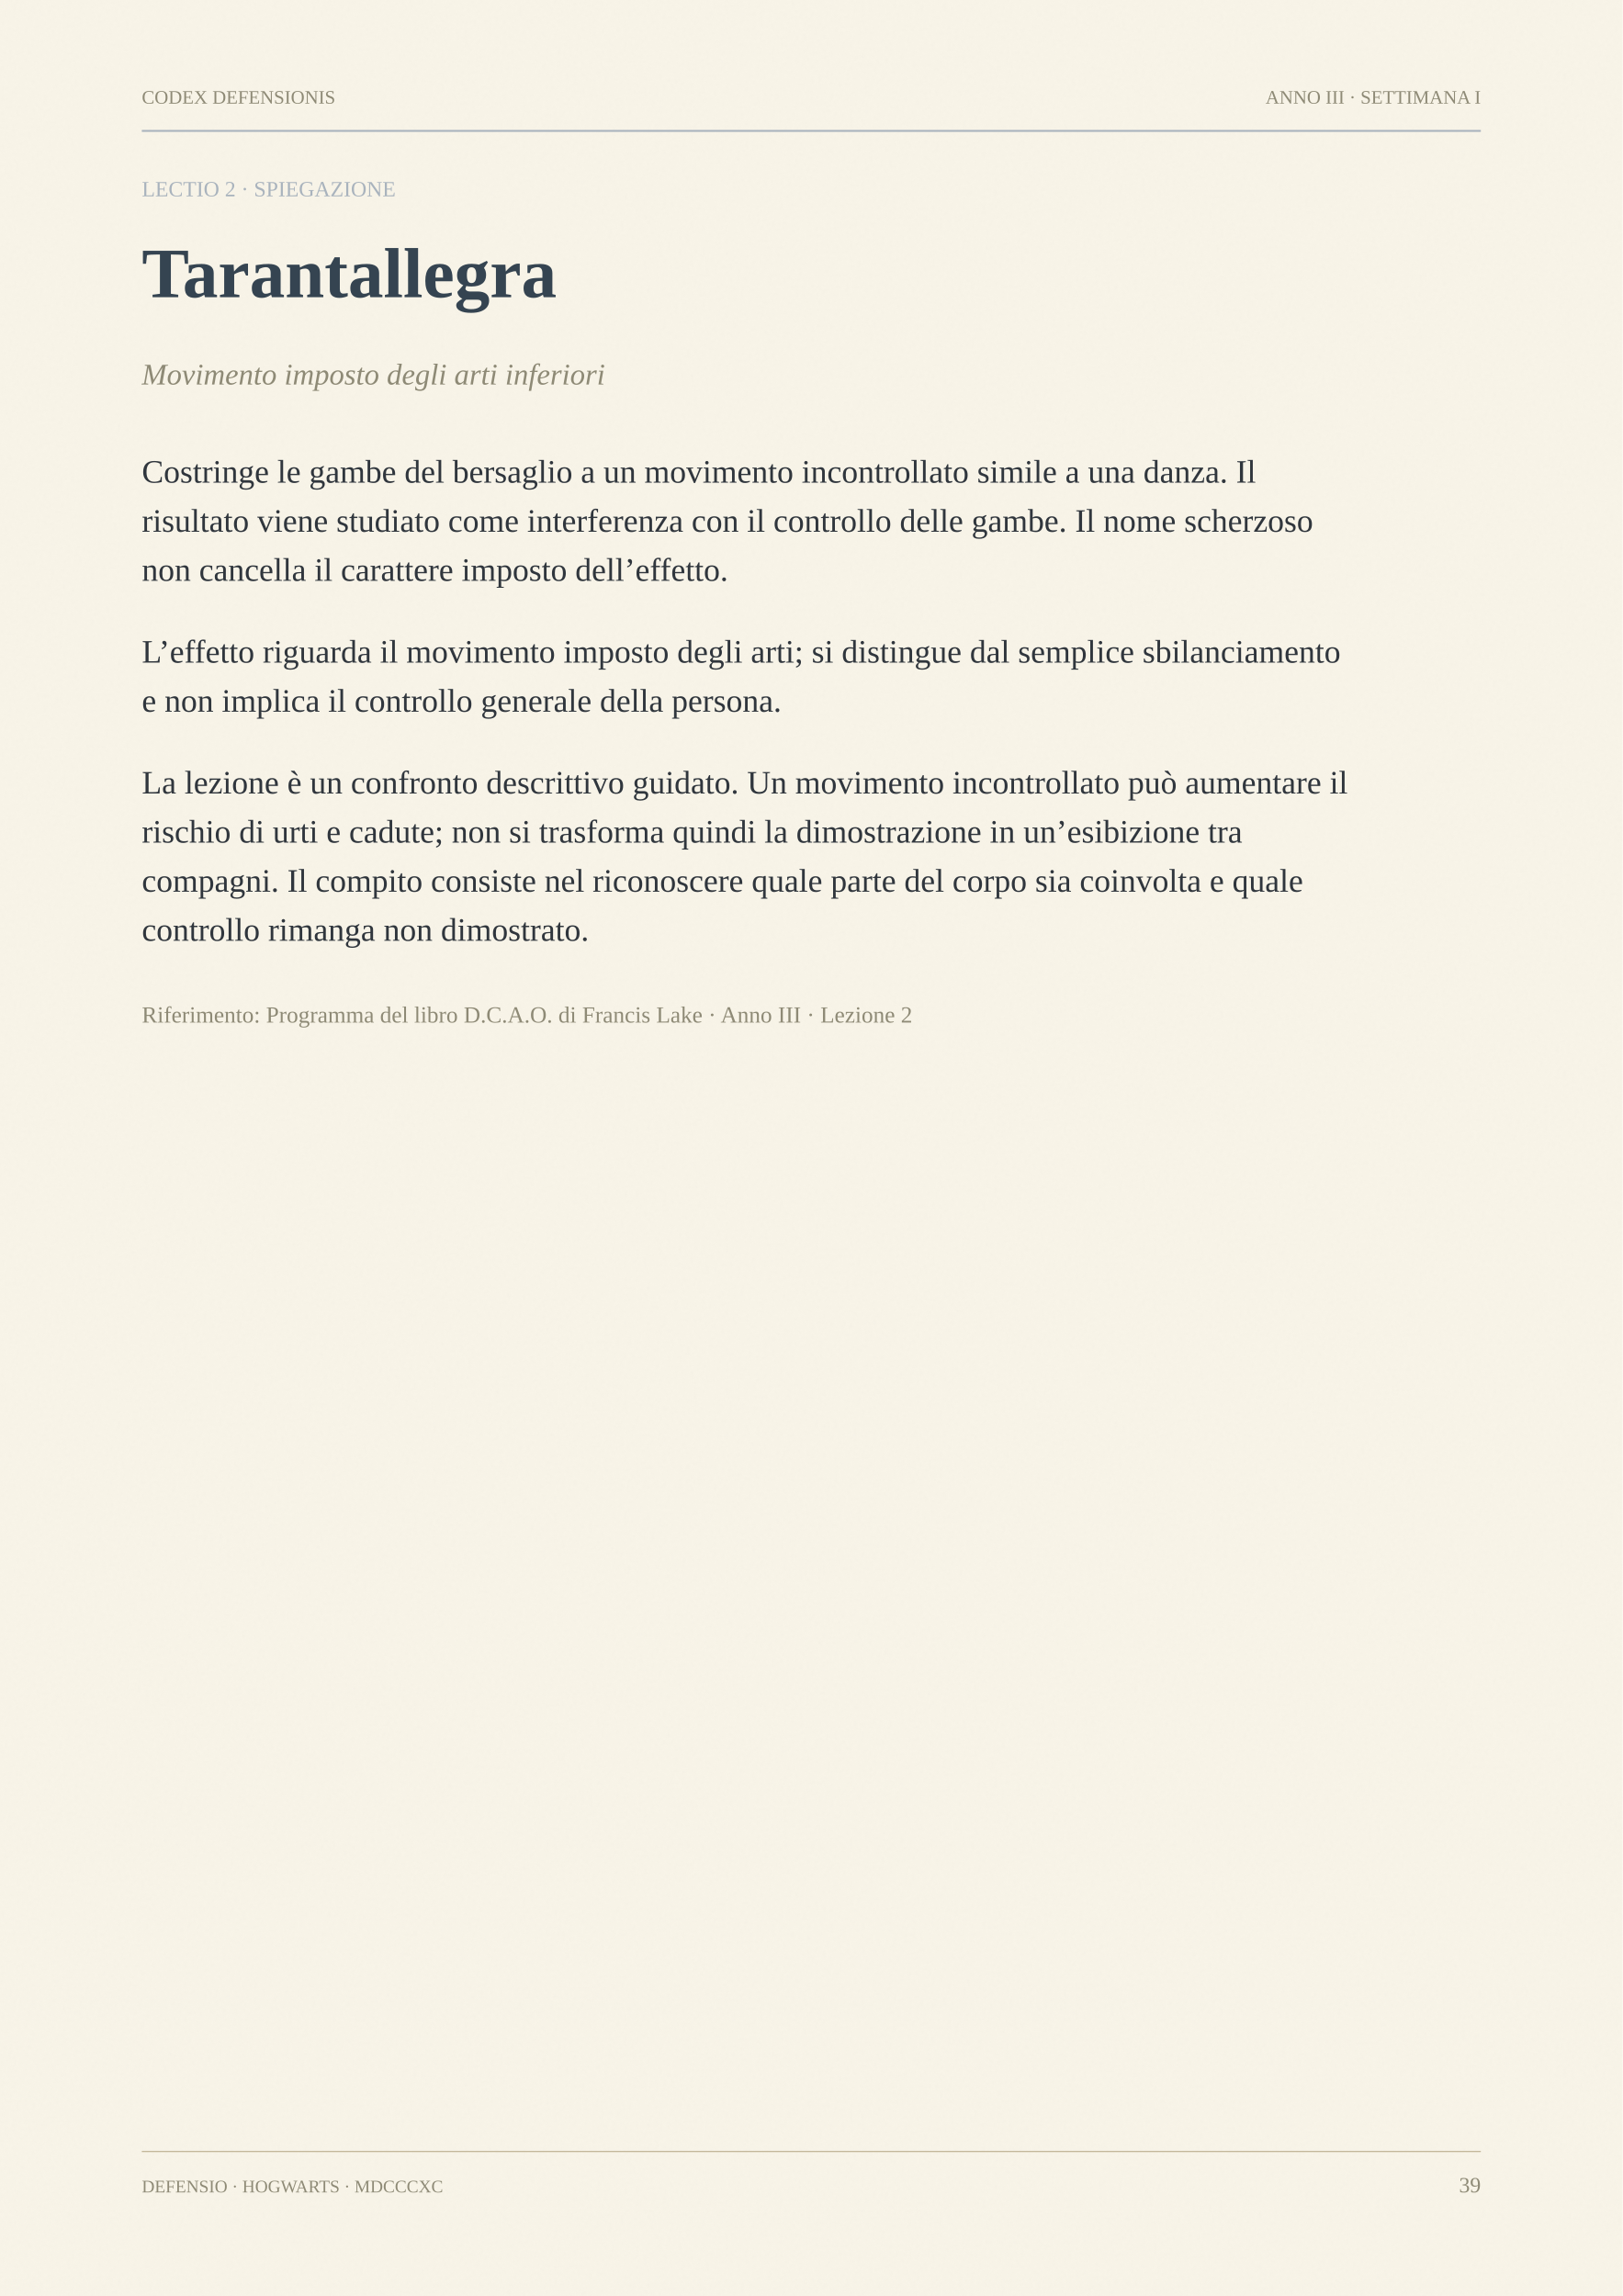
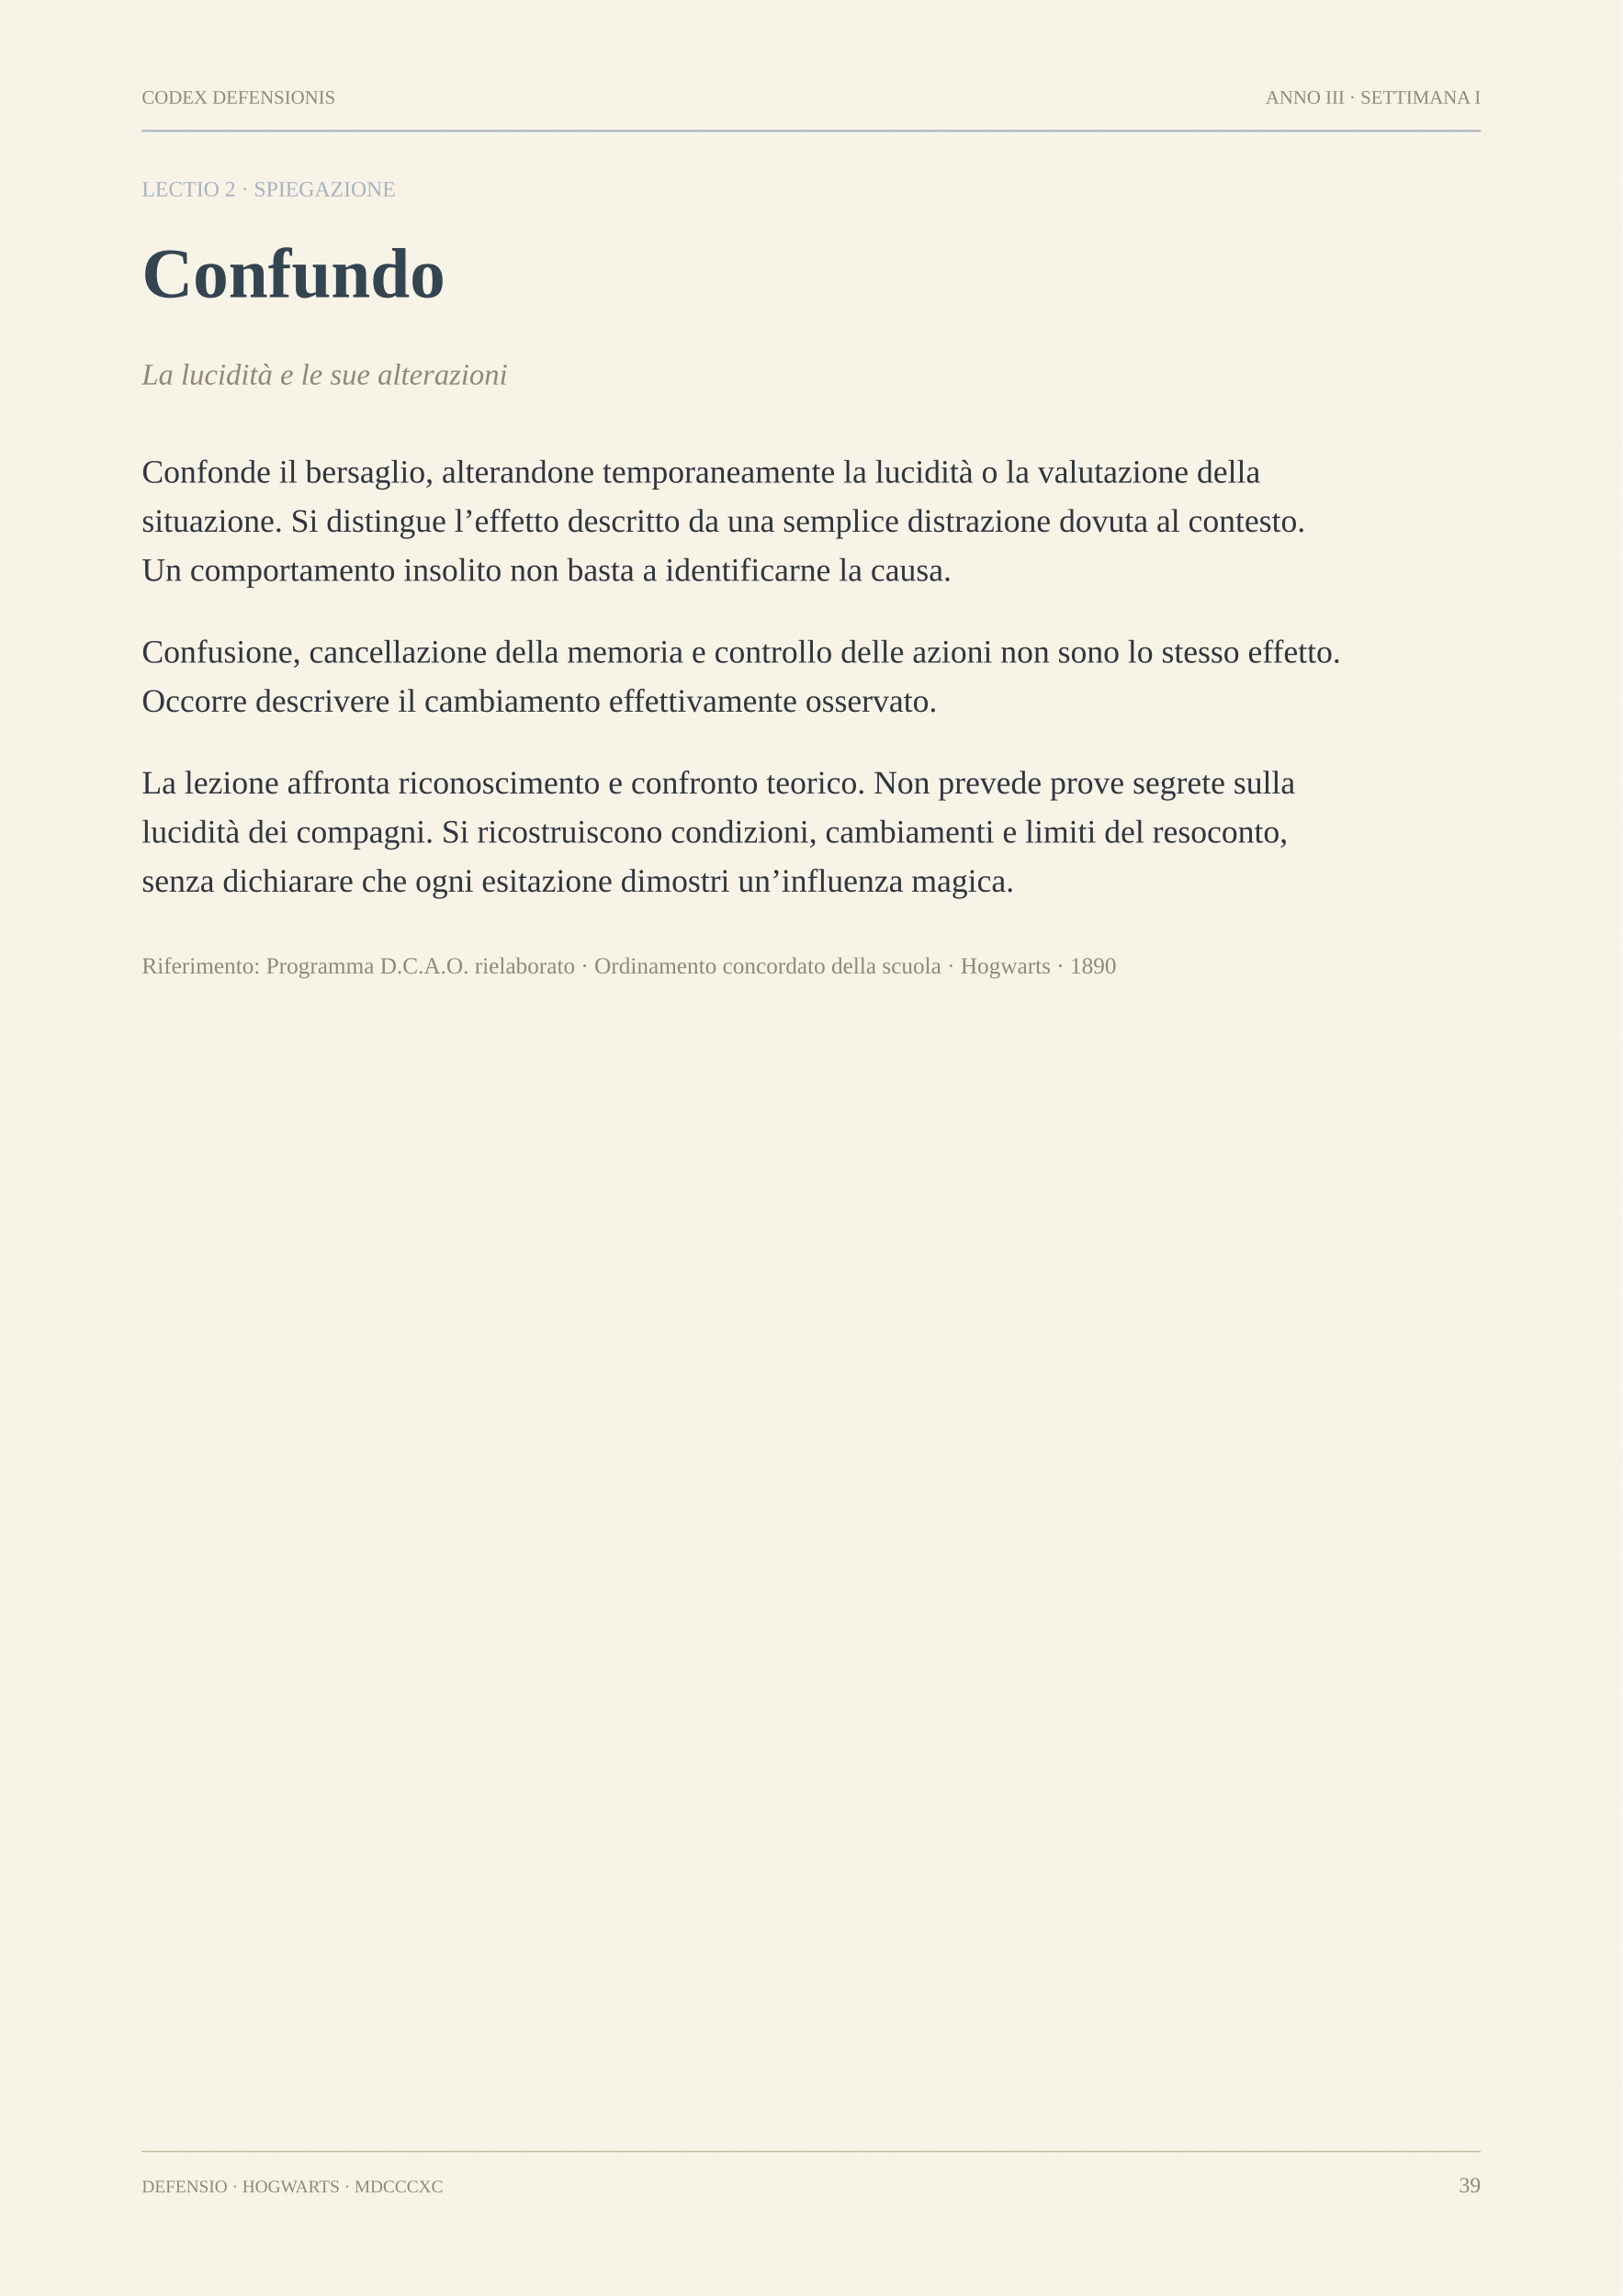
<svg xmlns="http://www.w3.org/2000/svg" width="595" height="842" viewBox="0 0 595 842">
  <defs>
    <filter id="grain">
      <feTurbulence type="fractalNoise" baseFrequency=".7" numOctaves="3" stitchTiles="stitch" />
      <feColorMatrix type="saturate" values="0" />
    </filter>
    <pattern id="paper" width="595" height="842" patternUnits="userSpaceOnUse">
      <rect width="595" height="842" filter="url(#grain)" opacity=".17" />
    </pattern>
    <linearGradient id="leather">
      <stop stop-color="#0e141a" />
      <stop offset=".12" stop-color="#394652" />
      <stop offset=".6" stop-color="#232f3b" />
      <stop offset="1" stop-color="#090e14" />
    </linearGradient>
  </defs>
  <rect width="595" height="842" fill="#f8f4e8" />
  <rect width="595" height="842" fill="url(#paper)" opacity=".17" />
  <text x="52" y="38" font-family="Georgia, Times New Roman, serif" font-size="7" fill="#8e8a76">CODEX DEFENSIONIS</text>
  <text x="543" y="38" font-family="Georgia, Times New Roman, serif" font-size="7" fill="#8e8a76" text-anchor="end">ANNO III · SETTIMANA I</text>
  <text x="52" y="72" font-family="Georgia, Times New Roman, serif" font-size="8" fill="#a9b3bd">LECTIO 2 · SPIEGAZIONE</text>
  <path d="M52 48H543" stroke="#a9b3bd" stroke-width=".7" />
-   <text x="52" y="109" font-family="Georgia, Times New Roman, serif" font-size="26" fill="#354451" font-weight="bold">Tarantallegra</text>
-   <text x="52" y="141" font-family="Georgia, Times New Roman, serif" font-size="11" fill="#8e8a76" font-style="italic">Movimento imposto degli arti inferiori</text>
-   <text x="52" y="177" font-family="Georgia, Times New Roman, serif" font-size="12" fill="#30363d">Costringe le gambe del bersaglio a un movimento incontrollato simile a una danza. Il</text>
-   <text x="52" y="195" font-family="Georgia, Times New Roman, serif" font-size="12" fill="#30363d">risultato viene studiato come interferenza con il controllo delle gambe. Il nome scherzoso</text>
-   <text x="52" y="213" font-family="Georgia, Times New Roman, serif" font-size="12" fill="#30363d">non cancella il carattere imposto dell’effetto.</text>
-   <text x="52" y="243" font-family="Georgia, Times New Roman, serif" font-size="12" fill="#30363d">L’effetto riguarda il movimento imposto degli arti; si distingue dal semplice sbilanciamento</text>
-   <text x="52" y="261" font-family="Georgia, Times New Roman, serif" font-size="12" fill="#30363d">e non implica il controllo generale della persona.</text>
-   <text x="52" y="291" font-family="Georgia, Times New Roman, serif" font-size="12" fill="#30363d">La lezione è un confronto descrittivo guidato. Un movimento incontrollato può aumentare il</text>
-   <text x="52" y="309" font-family="Georgia, Times New Roman, serif" font-size="12" fill="#30363d">rischio di urti e cadute; non si trasforma quindi la dimostrazione in un’esibizione tra</text>
-   <text x="52" y="327" font-family="Georgia, Times New Roman, serif" font-size="12" fill="#30363d">compagni. Il compito consiste nel riconoscere quale parte del corpo sia coinvolta e quale</text>
-   <text x="52" y="345" font-family="Georgia, Times New Roman, serif" font-size="12" fill="#30363d">controllo rimanga non dimostrato.</text>
-   <text x="52" y="375" font-family="Georgia, Times New Roman, serif" font-size="8.5" fill="#8e8a76">Riferimento: Programma del libro D.C.A.O. di Francis Lake · Anno III · Lezione 2</text>
+   <text x="52" y="109" font-family="Georgia, Times New Roman, serif" font-size="26" fill="#354451" font-weight="bold">Confundo</text>
+   <text x="52" y="141" font-family="Georgia, Times New Roman, serif" font-size="11" fill="#8e8a76" font-style="italic">La lucidità e le sue alterazioni</text>
+   <text x="52" y="177" font-family="Georgia, Times New Roman, serif" font-size="12" fill="#30363d">Confonde il bersaglio, alterandone temporaneamente la lucidità o la valutazione della</text>
+   <text x="52" y="195" font-family="Georgia, Times New Roman, serif" font-size="12" fill="#30363d">situazione. Si distingue l’effetto descritto da una semplice distrazione dovuta al contesto.</text>
+   <text x="52" y="213" font-family="Georgia, Times New Roman, serif" font-size="12" fill="#30363d">Un comportamento insolito non basta a identificarne la causa.</text>
+   <text x="52" y="243" font-family="Georgia, Times New Roman, serif" font-size="12" fill="#30363d">Confusione, cancellazione della memoria e controllo delle azioni non sono lo stesso effetto.</text>
+   <text x="52" y="261" font-family="Georgia, Times New Roman, serif" font-size="12" fill="#30363d">Occorre descrivere il cambiamento effettivamente osservato.</text>
+   <text x="52" y="291" font-family="Georgia, Times New Roman, serif" font-size="12" fill="#30363d">La lezione affronta riconoscimento e confronto teorico. Non prevede prove segrete sulla</text>
+   <text x="52" y="309" font-family="Georgia, Times New Roman, serif" font-size="12" fill="#30363d">lucidità dei compagni. Si ricostruiscono condizioni, cambiamenti e limiti del resoconto,</text>
+   <text x="52" y="327" font-family="Georgia, Times New Roman, serif" font-size="12" fill="#30363d">senza dichiarare che ogni esitazione dimostri un’influenza magica.</text>
+   <text x="52" y="357" font-family="Georgia, Times New Roman, serif" font-size="8.5" fill="#8e8a76">Riferimento: Programma D.C.A.O. rielaborato · Ordinamento concordato della scuola · Hogwarts · 1890</text>
  <path d="M52 789H543" stroke="#c3b89b" stroke-width=".45" />
  <text x="52" y="804" font-family="Georgia, Times New Roman, serif" font-size="6.5" fill="#8e8a76">DEFENSIO · HOGWARTS · MDCCCXC</text>
  <text x="543" y="804" font-family="Georgia, Times New Roman, serif" font-size="8" fill="#8e8a76" text-anchor="end">39</text>
</svg>
